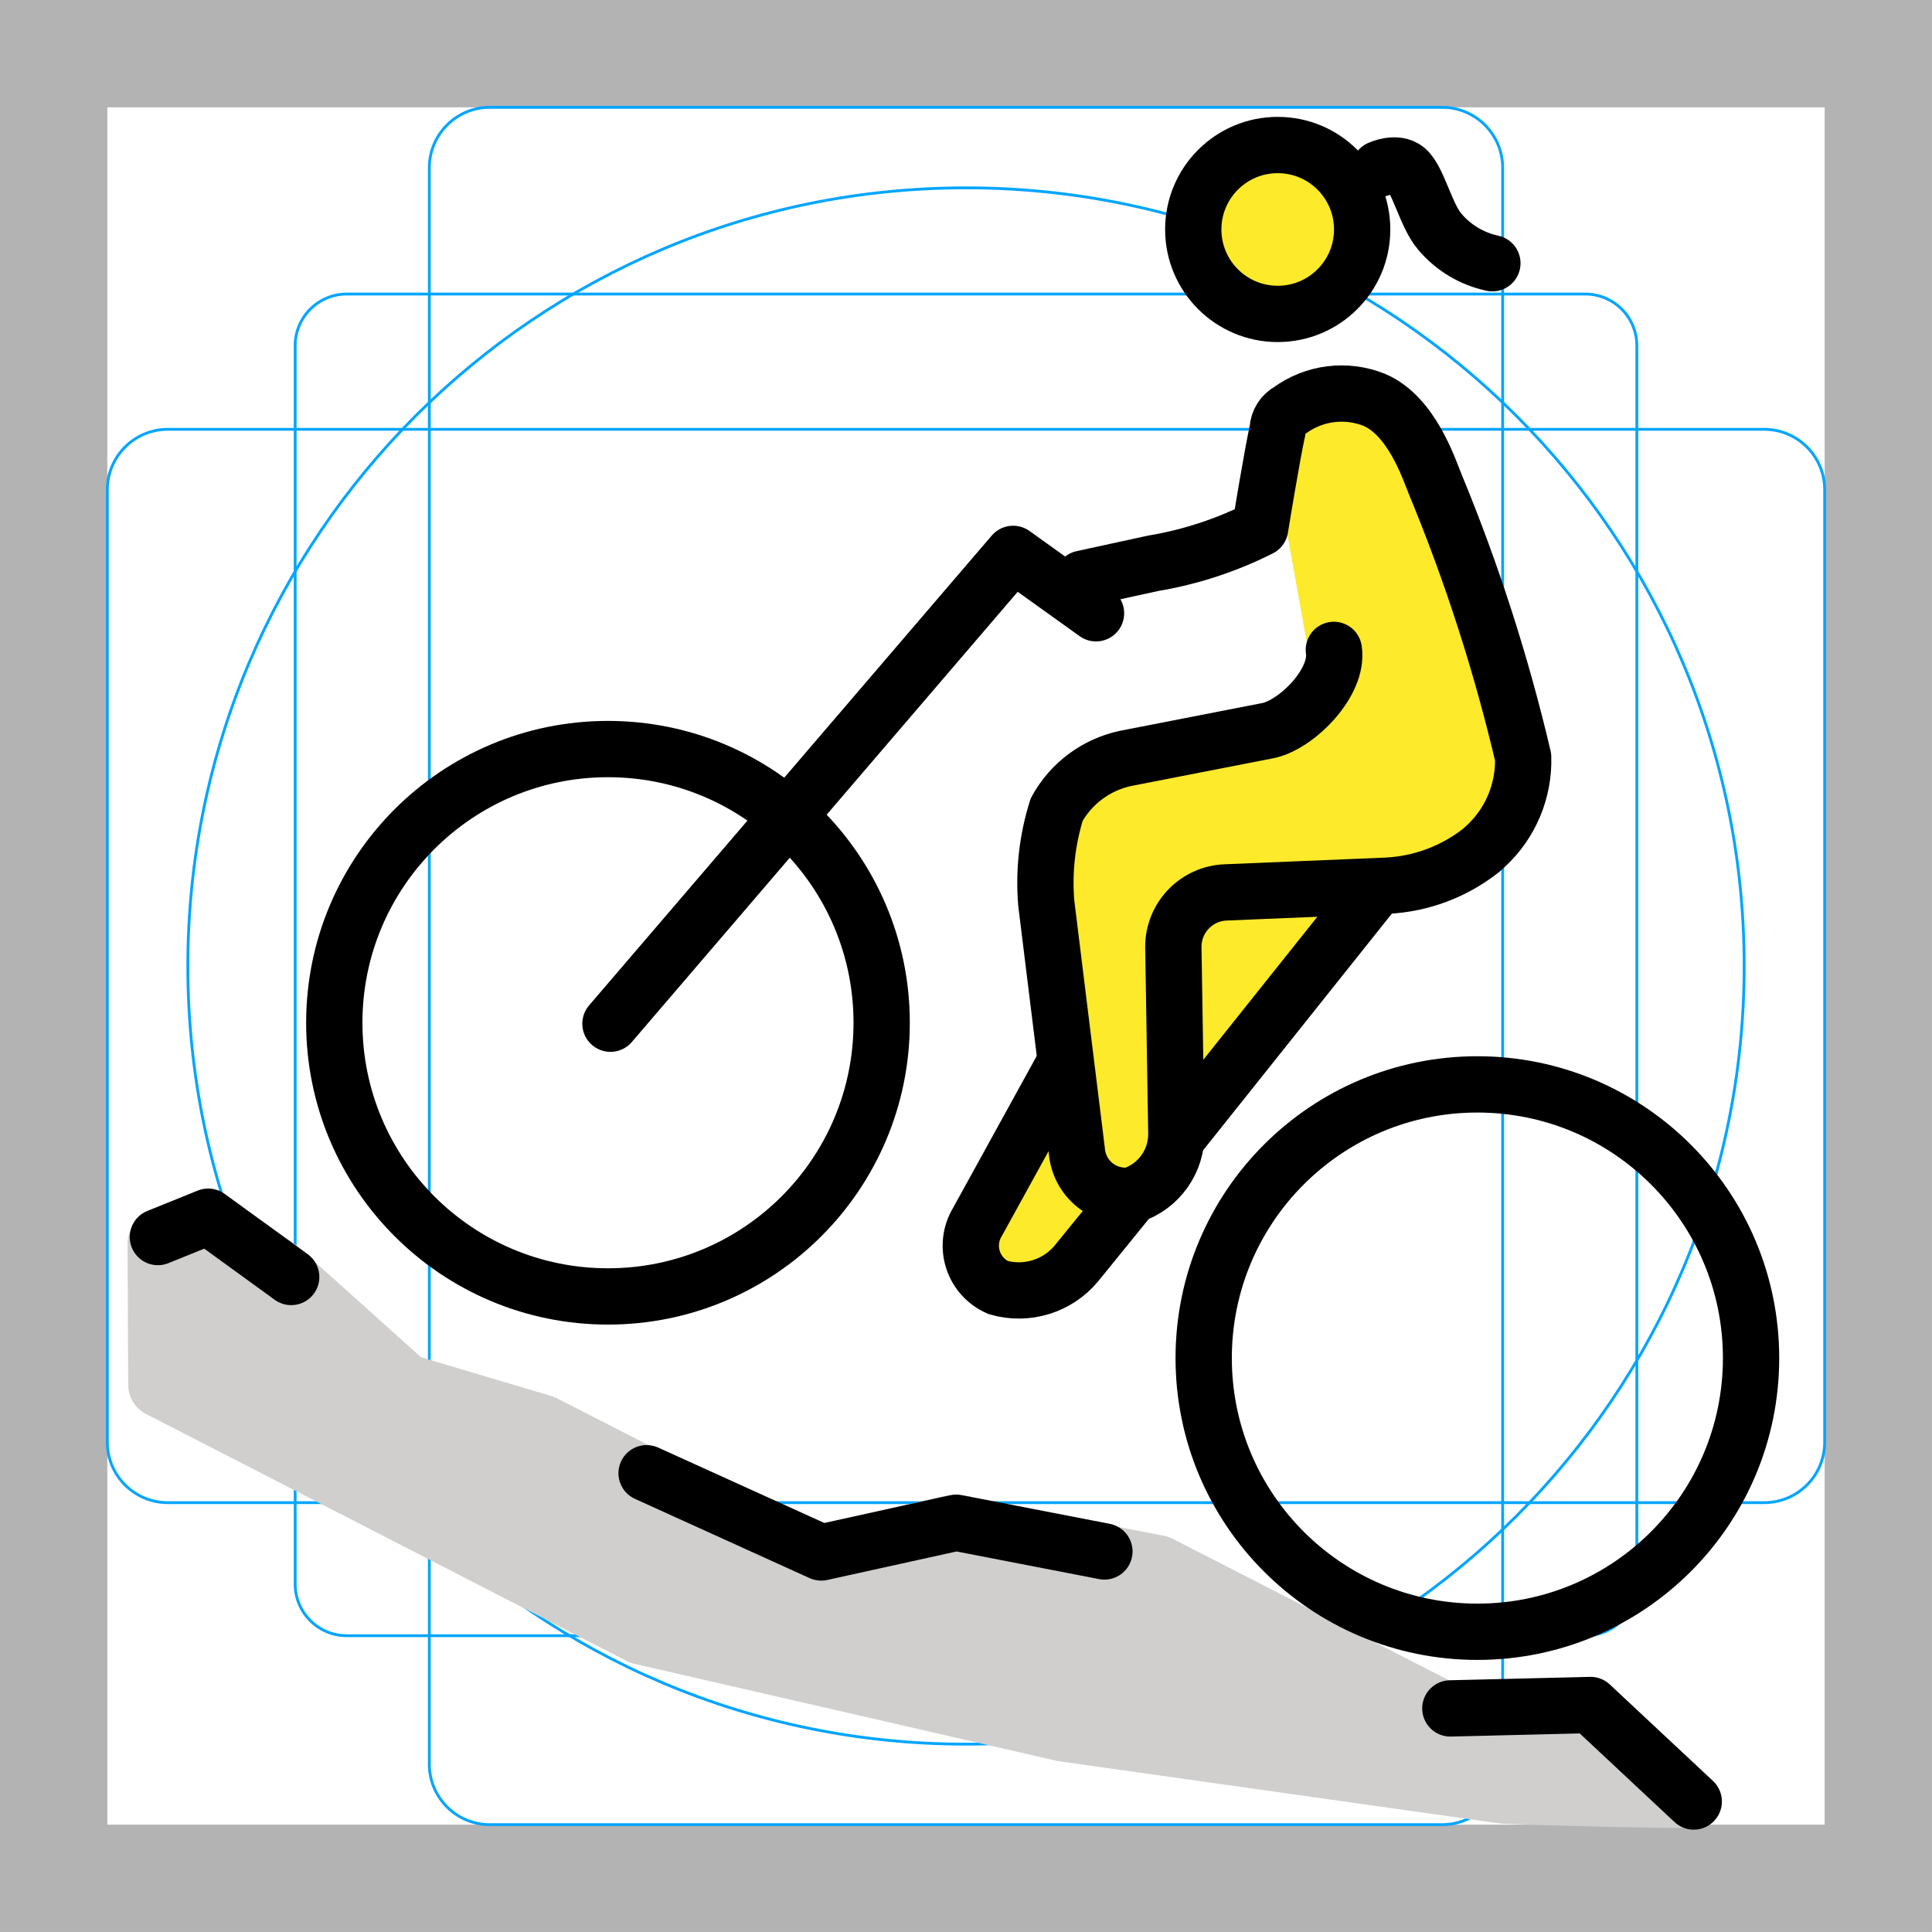
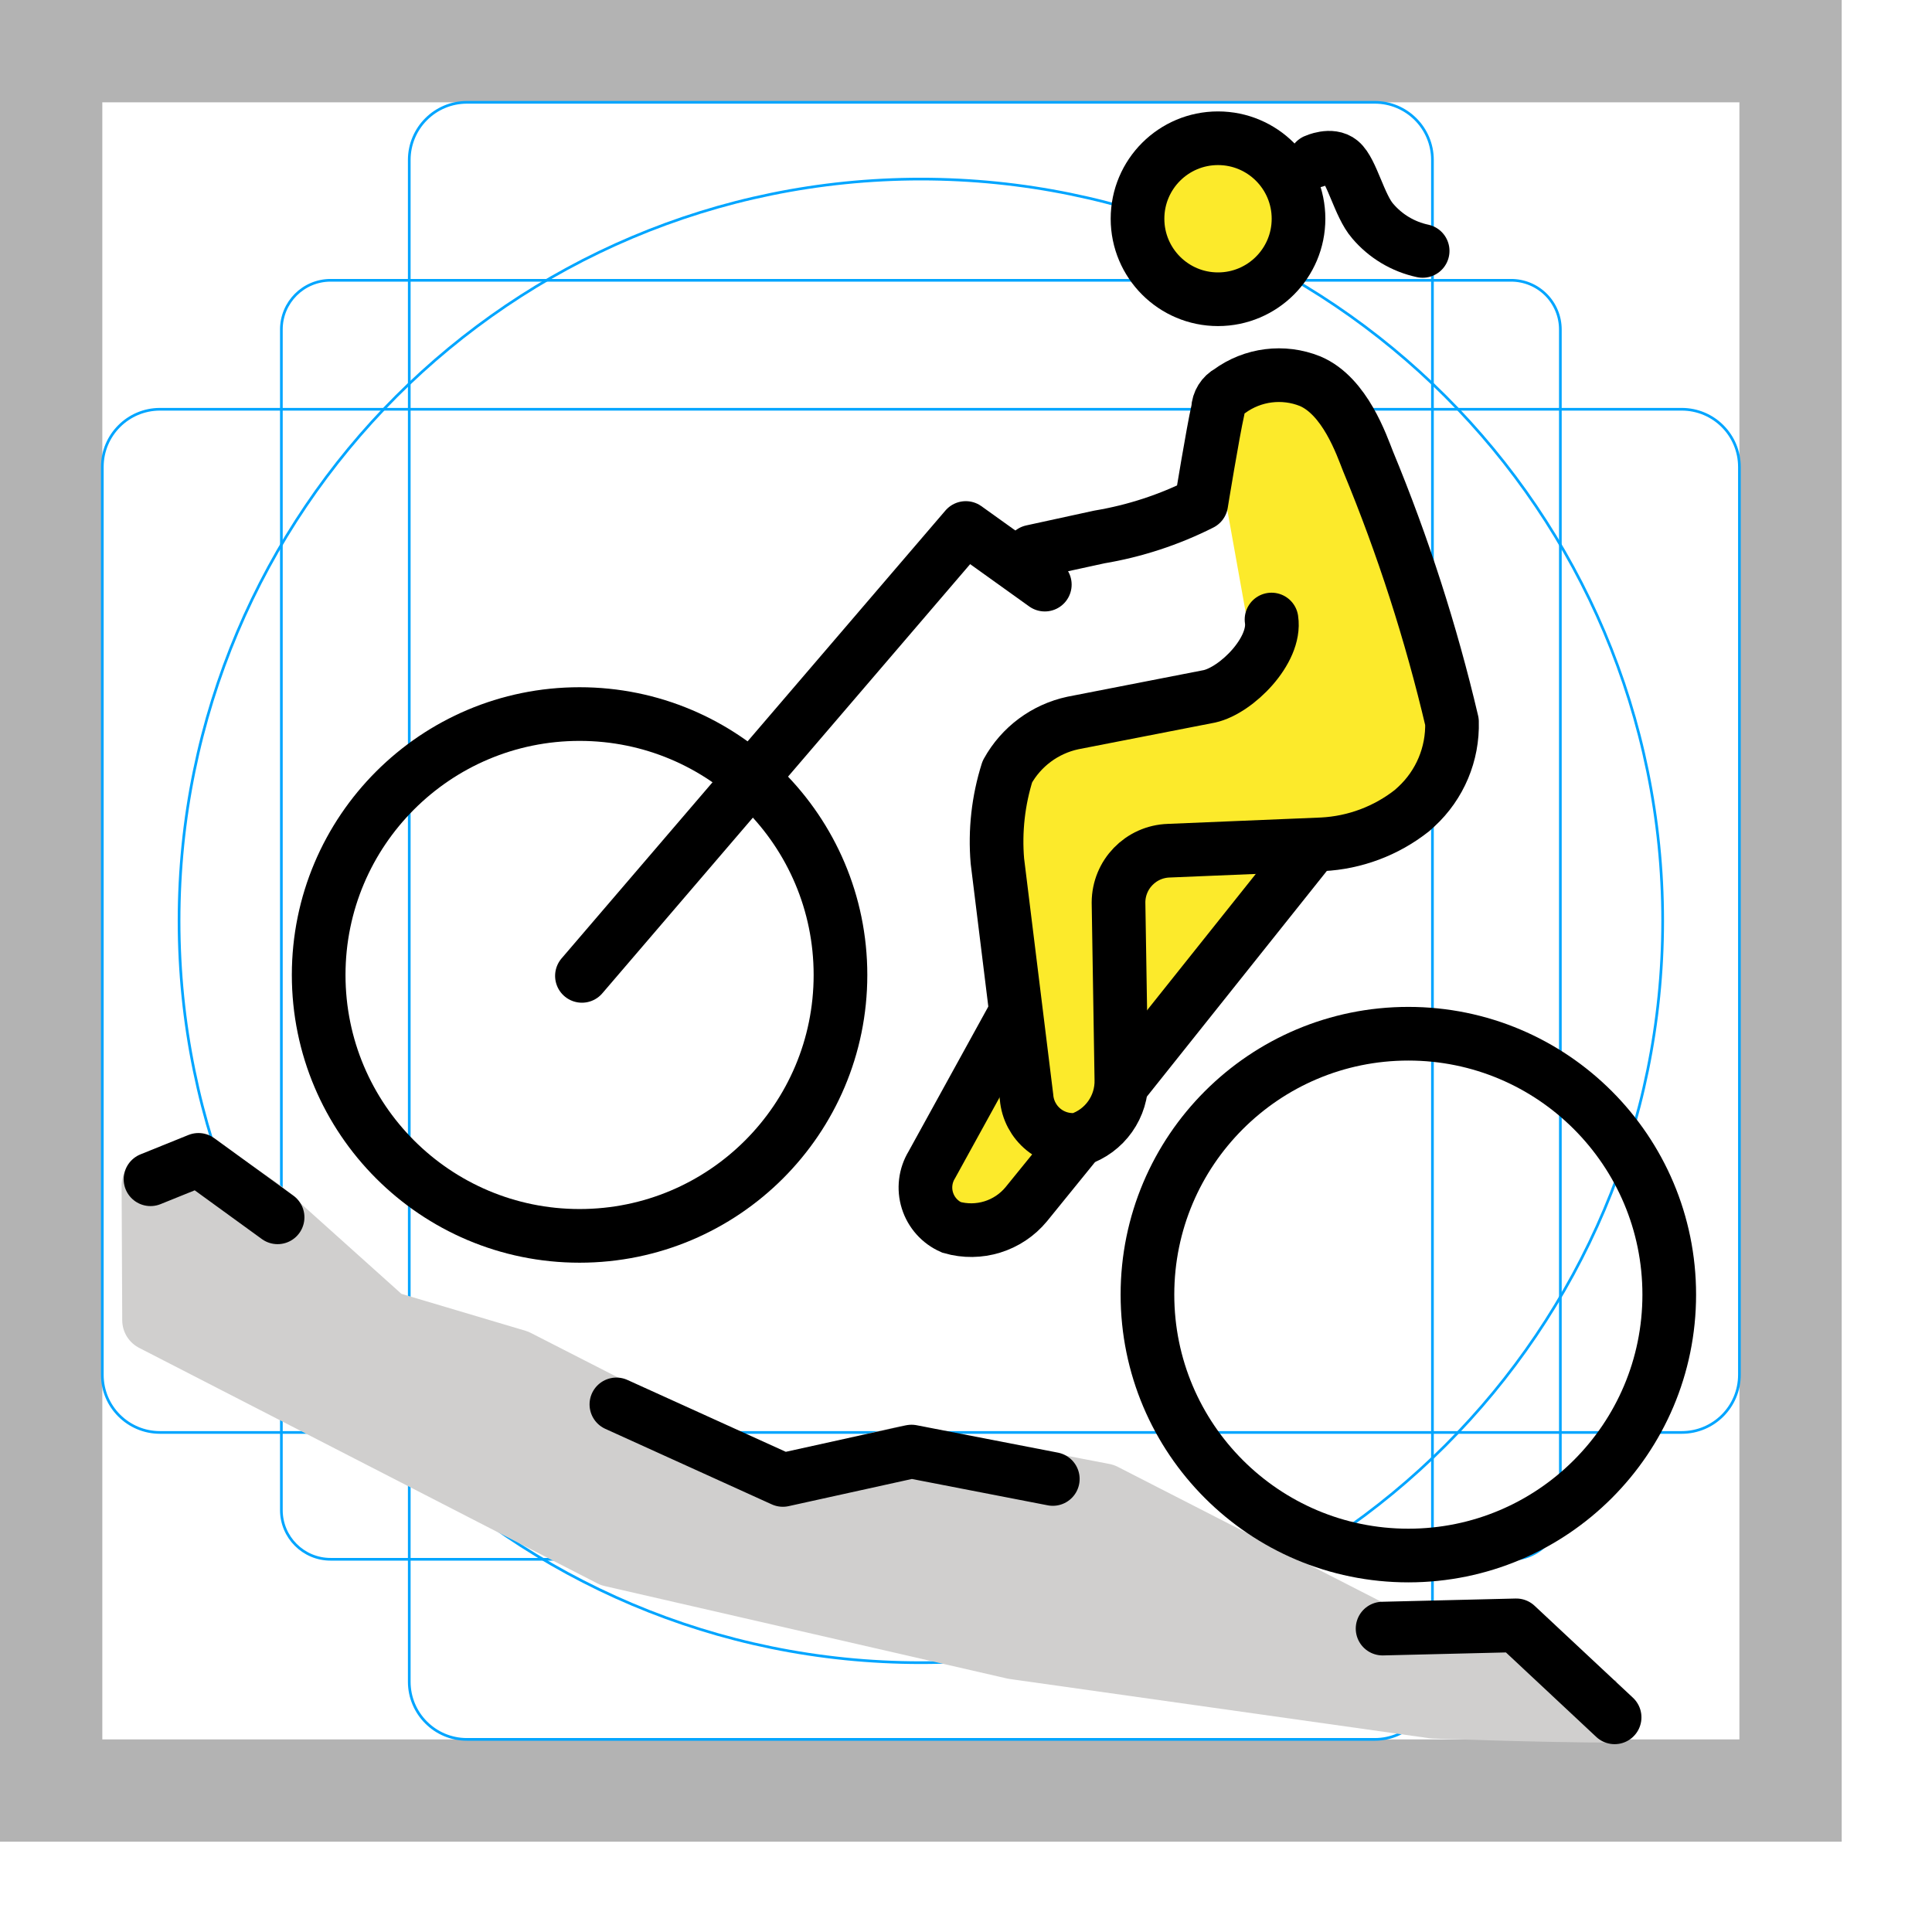
- <svg xmlns="http://www.w3.org/2000/svg" id="emoji" viewBox="0 0 68.636 68.636">
+ <svg xmlns="http://www.w3.org/2000/svg" id="emoji" viewBox="0 0 72 72">
  <g id="grid">
    <path d="M0,68.635H68.635V0H0ZM3.813,3.813h61.01v61.01H3.813Z" fill="#b3b3b3" />
    <path d="M56.316,58.11H12.319a1.833,1.833,0,0,1-1.833-1.833V12.28a1.833,1.833,0,0,1,1.833-1.834H56.316A1.833,1.833,0,0,1,58.15,12.28V56.276A1.833,1.833,0,0,1,56.316,58.11Z" fill="none" stroke="#00a5ff" stroke-miterlimit="10" stroke-width="0.1" />
    <path d="M51.234,64.822H17.401a2.148,2.148,0,0,1-2.149-2.149V5.962A2.148,2.148,0,0,1,17.401,3.813H51.234a2.148,2.148,0,0,1,2.149,2.149v56.712A2.148,2.148,0,0,1,51.234,64.822Z" fill="none" stroke="#00a5ff" stroke-miterlimit="10" stroke-width="0.1" />
    <path d="M3.813,51.234V17.401a2.149,2.149,0,0,1,2.149-2.149h56.712a2.149,2.149,0,0,1,2.149,2.149V51.234a2.148,2.148,0,0,1-2.149,2.149H5.962A2.148,2.148,0,0,1,3.813,51.234Z" fill="none" stroke="#00a5ff" stroke-miterlimit="10" stroke-width="0.1" />
    <circle cx="34.318" cy="34.318" r="27.645" fill="none" stroke="#00a5ff" stroke-miterlimit="10" stroke-width="0.1" />
  </g>
  <g id="skin">
    <circle cx="45.532" cy="8.013" r="2.999" fill="#fcea2b" />
    <path d="M45.441,14.87l3.382-.665,1.65,1.954,3.762,12.525L51.059,31.339,47.975,32.7l-6.614,8.887-5.33,4.784L34.587,43.766l3.246-6.001-.966-7.531,1.226-2.899,8.693-2.49-1.22-6.803" fill="#fcea2b" />
  </g>
  <g id="color">
    <path d="M60.237,63.782c-2.751,0-6.816-.153-6.816-.153L37.788,61.422,22.792,57.977,5.715,49.199l-.023-5.02,1.723-.706,2.332,1.625L14.38,49.256l4.87,1.449,9.343,4.774,5.182-1.196,7.351,1.414,10.159,5.201,5.22-.126" fill="#d0cfce" stroke="#d0cfce" stroke-linejoin="round" stroke-width="2.32" />
  </g>
  <g id="line">
    <path d="M51.525,60.693l4.981-.121L60.172,64" fill="none" stroke="#000" stroke-linecap="round" stroke-linejoin="round" stroke-width="2" />
    <path d="M22.971,52.338l6.204,2.815,4.795-1.057,5.265,1.021" fill="none" stroke="#000" stroke-linecap="round" stroke-linejoin="round" stroke-width="2" />
    <path d="M5.609,43.947l1.787-.722,2.949,2.141" fill="none" stroke="#000" stroke-linecap="round" stroke-linejoin="round" stroke-width="2" />
    <circle cx="21.599" cy="36.334" r="9.723" fill="none" stroke="#000" stroke-miterlimit="10" stroke-width="2" />
    <circle cx="52.485" cy="48.247" r="9.723" fill="none" stroke="#000" stroke-miterlimit="10" stroke-width="2" />
    <path d="M21.687,36.368,35.992,19.677l2.945,2.11" fill="none" stroke="#000" stroke-linecap="round" stroke-linejoin="round" stroke-width="2" />
    <circle cx="45.392" cy="8.152" r="3" fill="none" stroke="#000" stroke-miterlimit="10" stroke-width="2" />
    <path d="M38.458,20.558,40.97,20.011a13.299,13.299,0,0,0,3.797-1.244s.429-2.64.624-3.502a.801.801,0,0,1,.423-.679,3.121,3.121,0,0,1,3.01-.38c1.302.552,1.922,2.389,2.16,2.988a63.005,63.005,0,0,1,3.127,9.704A4.136,4.136,0,0,1,52.78,30.064l-.158.143a5.875,5.875,0,0,1-3.35,1.258l-5.715.238a1.935,1.935,0,0,0-1.873,1.932l.106,6.584a2.285,2.285,0,0,1-1.587,2.248,1.73,1.73,0,0,1-1.946-1.572L37.17,32.09a8.651,8.651,0,0,1,.371-3.332,3.666,3.666,0,0,1,2.441-1.814l5.088-.993c1.007-.223,2.492-1.707,2.316-2.863" fill="none" stroke="#000" stroke-linecap="round" stroke-linejoin="round" stroke-width="2" />
    <path d="M40.203,42.467l-1.957,2.411a2.661,2.661,0,0,1-2.788.862,1.622,1.622,0,0,1-.733-2.329l3.108-5.645" fill="none" stroke="#000" stroke-miterlimit="10" stroke-width="2" />
    <path d="M48.971,31.45l-7.162,8.981" fill="none" stroke="#000" stroke-miterlimit="10" stroke-width="2" />
    <path d="M49.008,5.994s.598-.275.954.023c.419.35.698,1.653,1.192,2.219A3.362,3.362,0,0,0,53.018,9.351" fill="none" stroke="#000" stroke-linecap="round" stroke-linejoin="round" stroke-width="2" />
  </g>
</svg>
